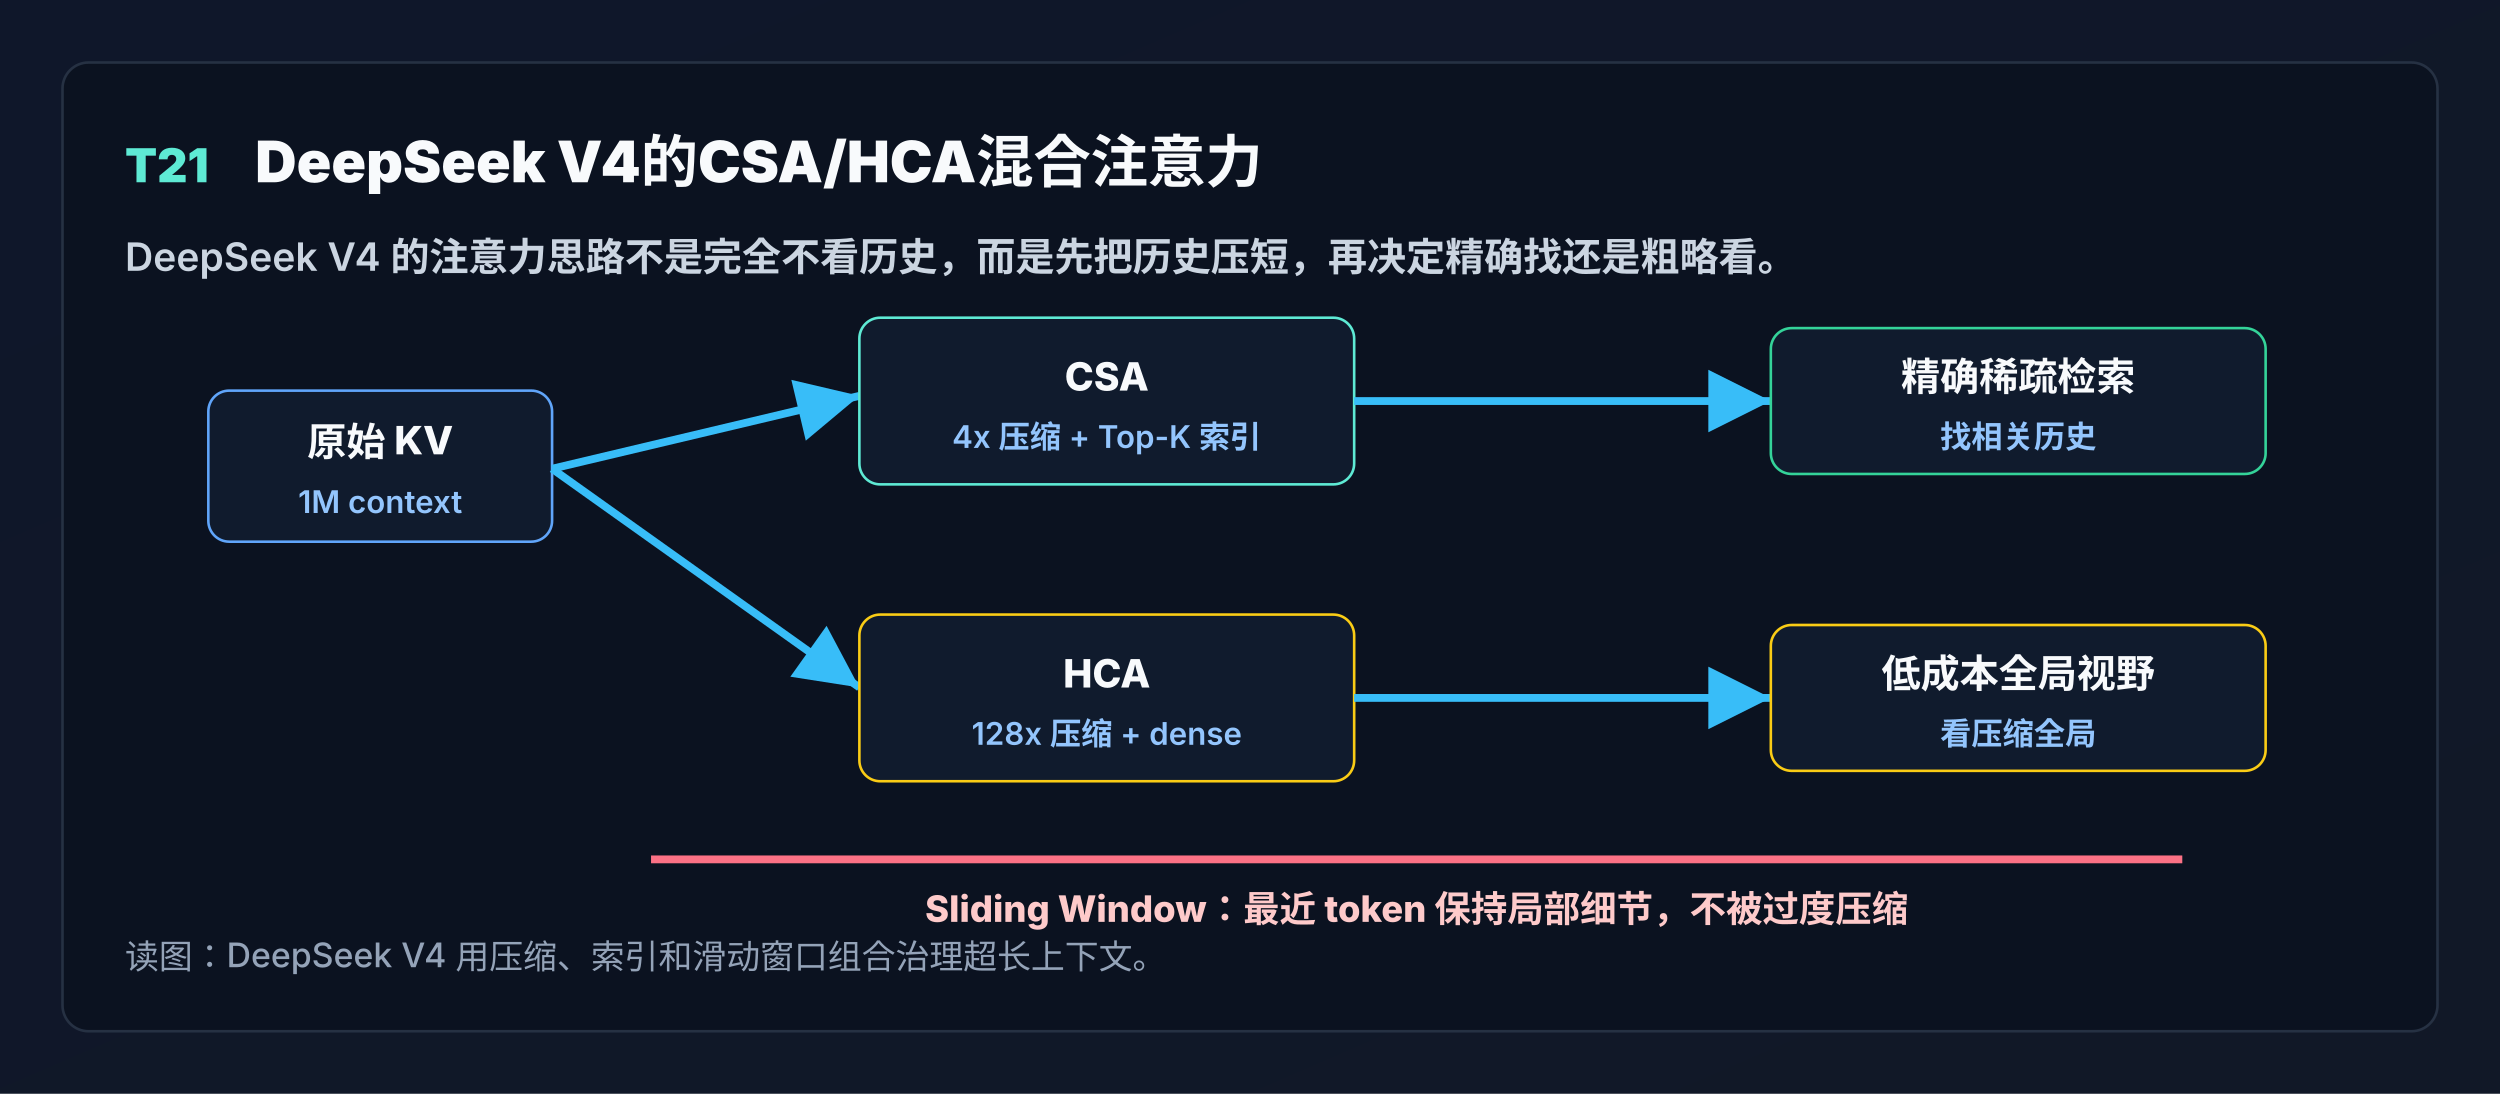
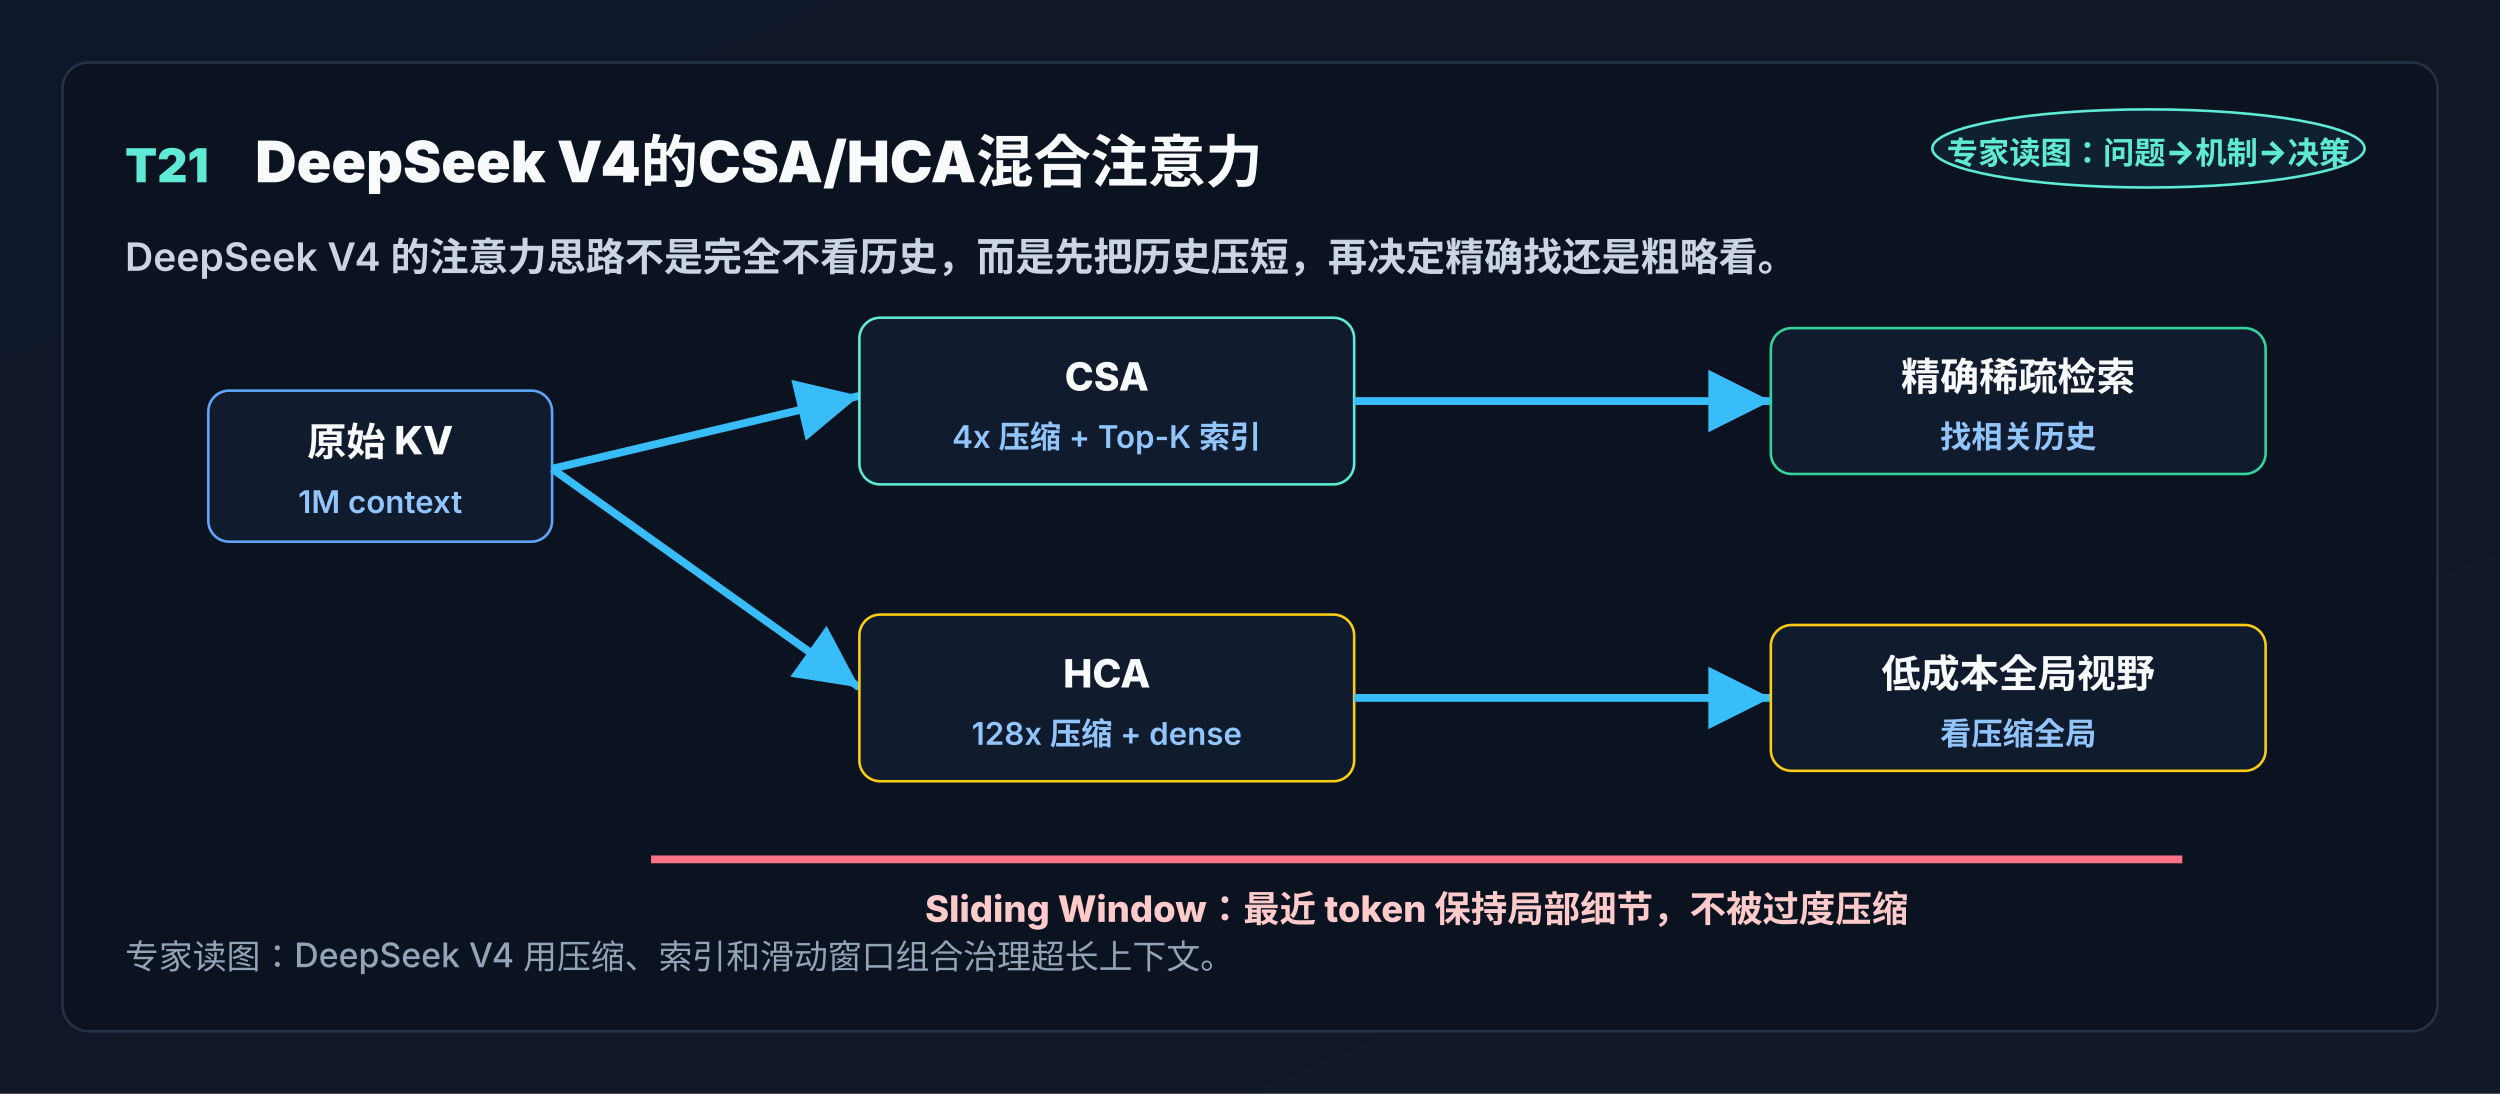
<svg xmlns="http://www.w3.org/2000/svg" width="960" height="420" viewBox="0 0 960 420" role="img" aria-labelledby="title desc">
  <defs>
    <marker id="arrow" markerWidth="12" markerHeight="12" refX="10" refY="6" orient="auto">
      <path d="M2,2 L10,6 L2,10 Z" fill="#38bdf8" />
    </marker>
    <linearGradient id="bg" x1="0" y1="0" x2="1" y2="1">
      <stop offset="0" stop-color="#0f172a" />
      <stop offset="1" stop-color="#111827" />
    </linearGradient>
  </defs>
  <rect width="960" height="420" fill="url(#bg)" />
  <rect x="24" y="24" width="912" height="372" rx="10" fill="#0b1220" stroke="#263143" />
  <text x="48" y="70" text-anchor="start" fill="#5eead4" font-size="18" font-weight="900" font-family="Inter, Microsoft YaHei, Segoe UI, sans-serif">T21</text>
  <text x="98" y="70" text-anchor="start" fill="#f8fafc" font-size="22" font-weight="900" font-family="Inter, Microsoft YaHei, Segoe UI, sans-serif">DeepSeek V4的CSA/HCA混合注意力</text>
  <text x="48" y="104" text-anchor="start" fill="#cbd5e1" font-size="15" font-weight="600" font-family="Inter, Microsoft YaHei, Segoe UI, sans-serif">DeepSeek V4 的注意力思路不是完全不看历史，而是先把历史压短，再决定精确找还是粗略看。</text>
+   <rect x="742" y="42" width="166" height="30" rx="999" fill="#102033" stroke="#5eead4" opacity="1" />
+   <text x="825" y="63" text-anchor="middle" fill="#5eead4" font-size="12" font-weight="900" font-family="Inter, Microsoft YaHei, Segoe UI, sans-serif">专家读图：问题→机制→决策</text>
  <rect x="80" y="150" width="132" height="58" rx="8" fill="#101b2d" stroke="#60a5fa" opacity="1" />
  <text x="146" y="175" text-anchor="middle" fill="#f8fafc" font-size="15" font-weight="800" font-family="Inter, Microsoft YaHei, Segoe UI, sans-serif">原始 KV</text>
  <text x="146" y="197" text-anchor="middle" fill="#93c5fd" font-size="12" font-weight="600" font-family="Inter, Microsoft YaHei, Segoe UI, sans-serif">1M context</text>
  <path d="M 212 180 L 330 152" stroke="#38bdf8" stroke-width="3" marker-end="url(#arrow)" fill="none" />
  <path d="M 212 180 L 330 264" stroke="#38bdf8" stroke-width="3" marker-end="url(#arrow)" fill="none" />
  <rect x="330" y="122" width="190" height="64" rx="8" fill="#101b2d" stroke="#5eead4" opacity="1" />
  <text x="425" y="150" text-anchor="middle" fill="#f8fafc" font-size="15" font-weight="800" font-family="Inter, Microsoft YaHei, Segoe UI, sans-serif">CSA</text>
  <text x="425" y="172" text-anchor="middle" fill="#93c5fd" font-size="12" font-weight="600" font-family="Inter, Microsoft YaHei, Segoe UI, sans-serif">4x 压缩 + Top-K 索引</text>
  <rect x="330" y="236" width="190" height="64" rx="8" fill="#101b2d" stroke="#facc15" opacity="1" />
  <text x="425" y="264" text-anchor="middle" fill="#f8fafc" font-size="15" font-weight="800" font-family="Inter, Microsoft YaHei, Segoe UI, sans-serif">HCA</text>
  <text x="425" y="286" text-anchor="middle" fill="#93c5fd" font-size="12" font-weight="600" font-family="Inter, Microsoft YaHei, Segoe UI, sans-serif">128x 压缩 + dense</text>
  <path d="M 520 154 L 680 154" stroke="#38bdf8" stroke-width="3" marker-end="url(#arrow)" fill="none" />
  <path d="M 520 268 L 680 268" stroke="#38bdf8" stroke-width="3" marker-end="url(#arrow)" fill="none" />
  <rect x="680" y="126" width="190" height="56" rx="8" fill="#101b2d" stroke="#34d399" opacity="1" />
  <text x="775" y="150" text-anchor="middle" fill="#f8fafc" font-size="15" font-weight="800" font-family="Inter, Microsoft YaHei, Segoe UI, sans-serif">精确稀疏检索</text>
  <text x="775" y="172" text-anchor="middle" fill="#93c5fd" font-size="12" font-weight="600" font-family="Inter, Microsoft YaHei, Segoe UI, sans-serif">找相关历史</text>
  <rect x="680" y="240" width="190" height="56" rx="8" fill="#101b2d" stroke="#facc15" opacity="1" />
  <text x="775" y="264" text-anchor="middle" fill="#f8fafc" font-size="15" font-weight="800" font-family="Inter, Microsoft YaHei, Segoe UI, sans-serif">低成本全局视野</text>
  <text x="775" y="286" text-anchor="middle" fill="#93c5fd" font-size="12" font-weight="600" font-family="Inter, Microsoft YaHei, Segoe UI, sans-serif">看压缩全局</text>
  <path d="M 250 330 L 838 330" stroke="#fb7185" stroke-width="3" fill="none" />
  <text x="544" y="354" text-anchor="middle" fill="#fecaca" font-size="14" font-weight="800" font-family="Inter, Microsoft YaHei, Segoe UI, sans-serif">Sliding Window：最近 token 保持局部细节，不被过度压缩</text>
-   <text x="48" y="372" text-anchor="start" fill="#94a3b8" font-size="13" font-weight="500" font-family="Inter, Microsoft YaHei, Segoe UI, sans-serif">读图：DeepSeek V4 用压缩、索引和滑动窗口组合治理超长上下文。</text>
+   <text x="48" y="372" text-anchor="start" fill="#94a3b8" font-size="13" font-weight="500" font-family="Inter, Microsoft YaHei, Segoe UI, sans-serif">专家读图：DeepSeek V4 用压缩、索引和滑动窗口组合治理超长上下文。</text>
</svg>
